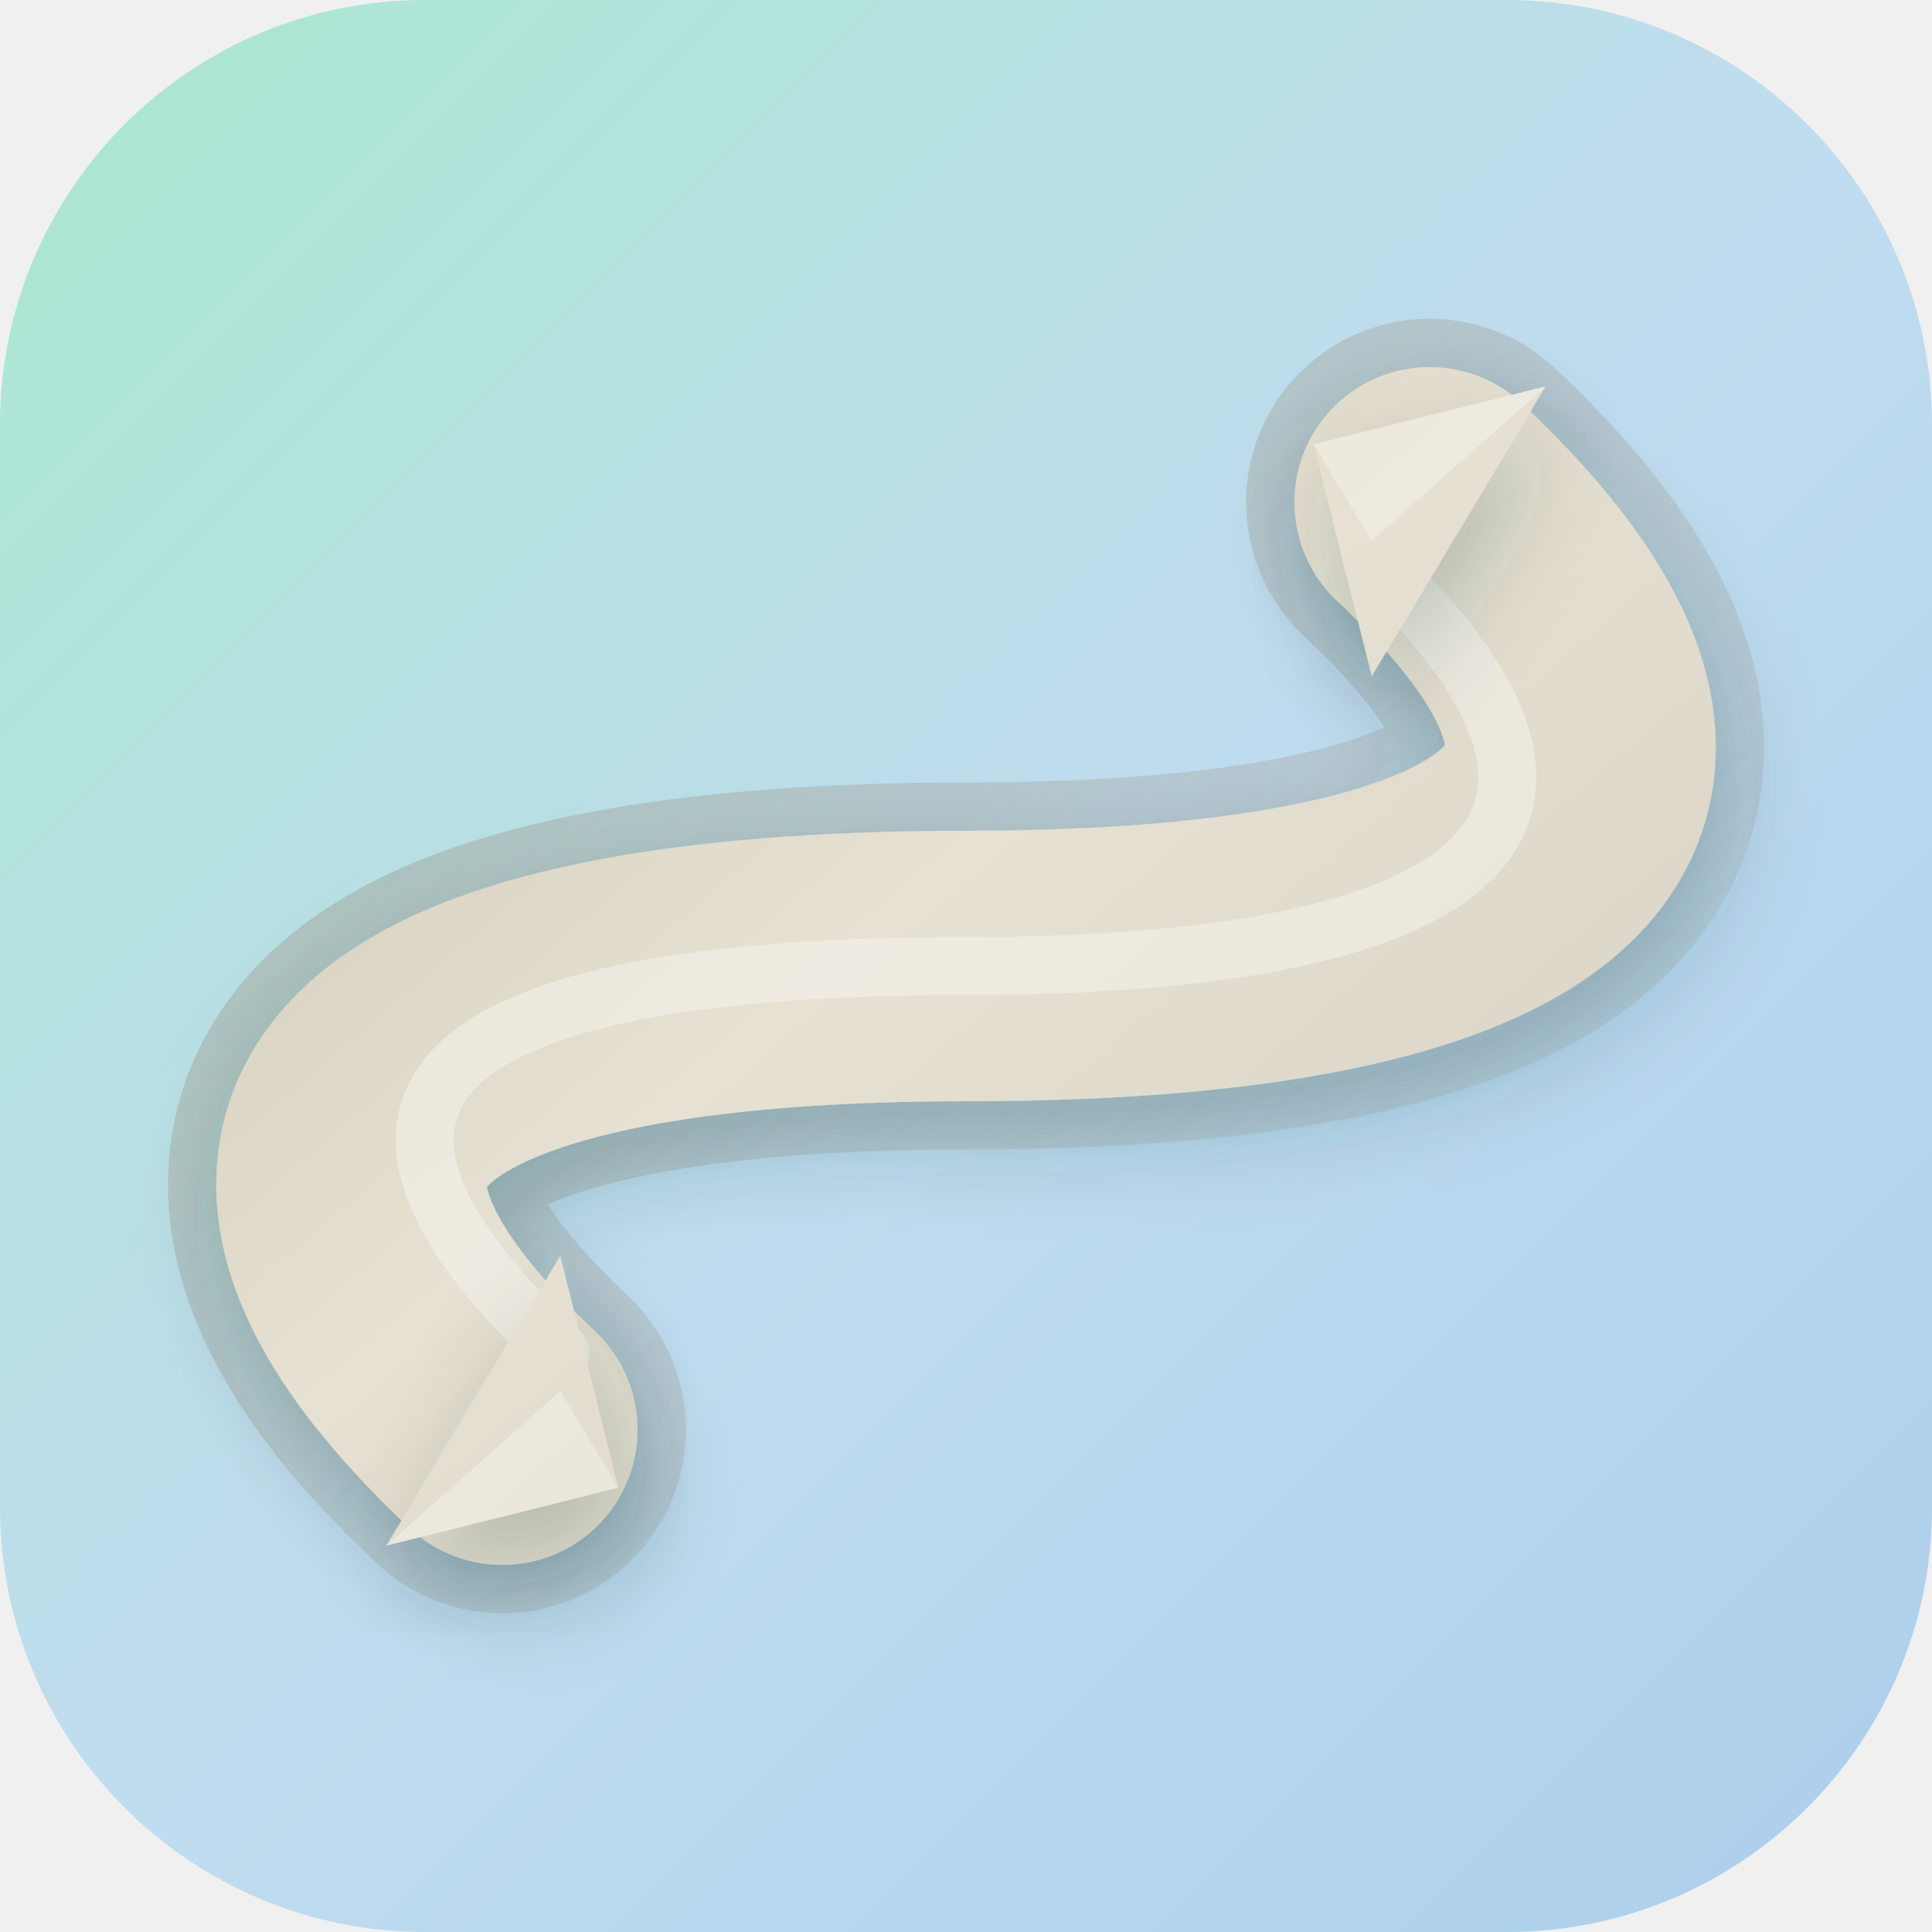
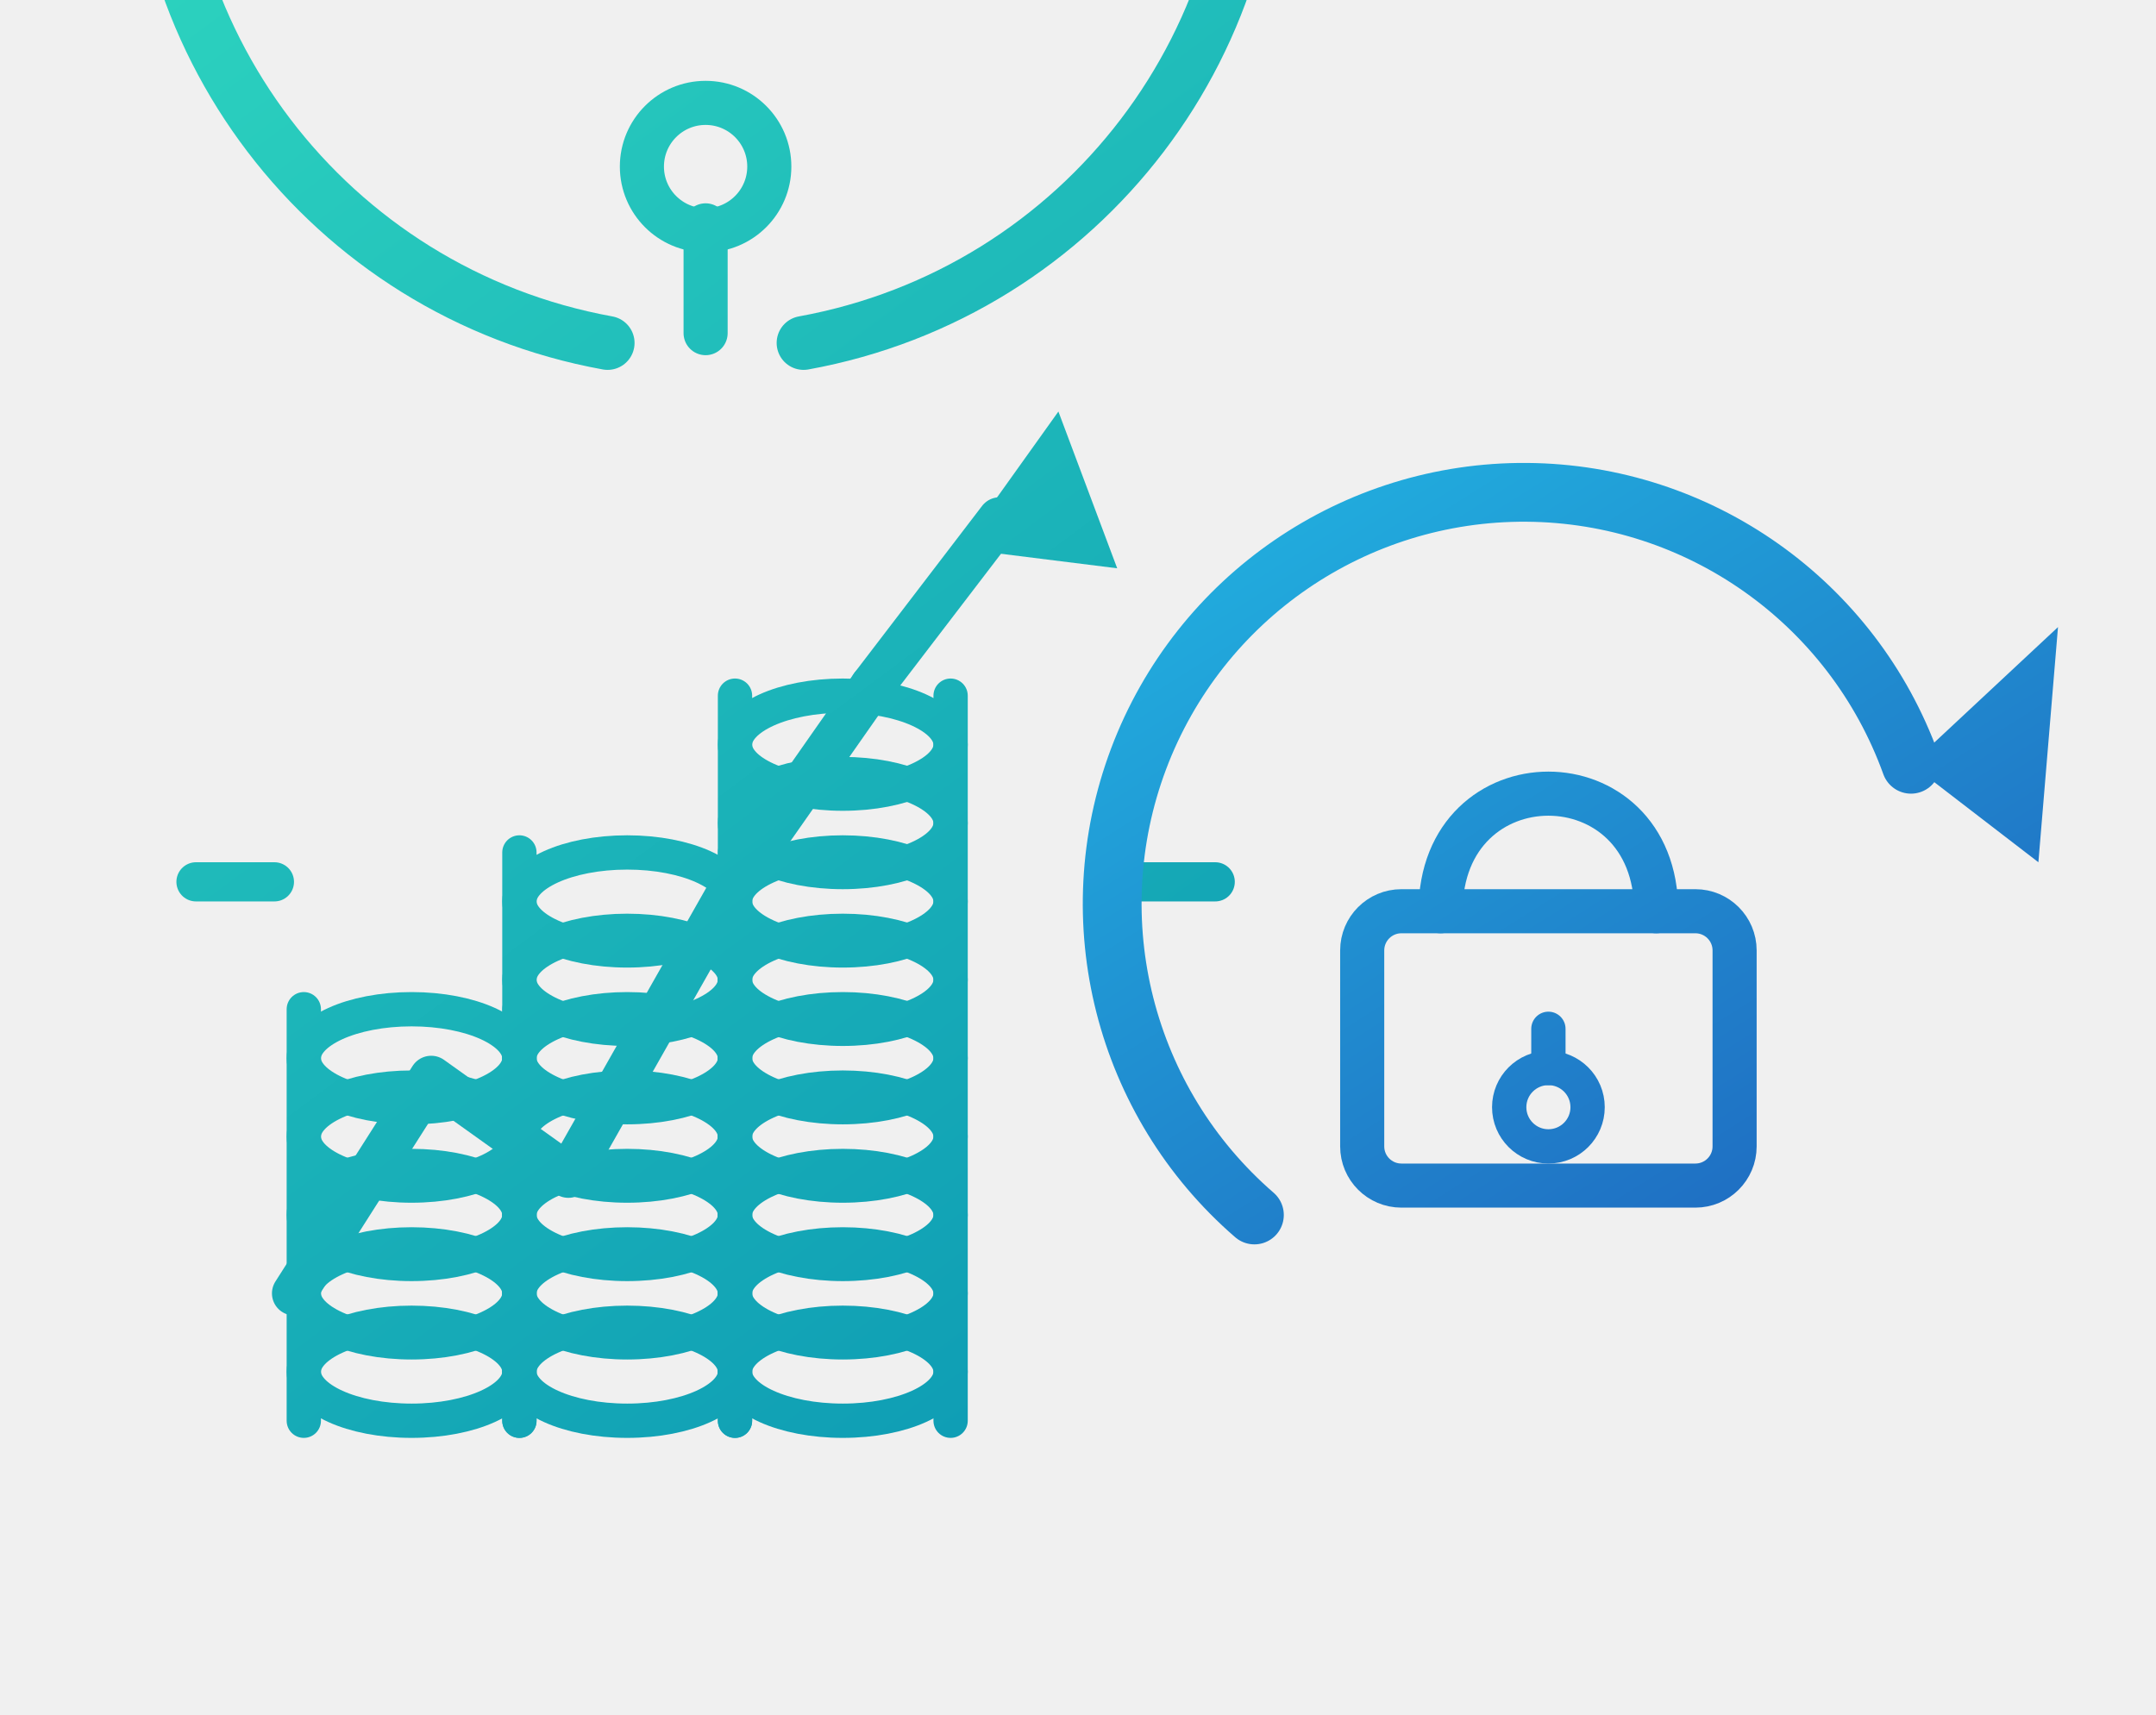
- <svg xmlns="http://www.w3.org/2000/svg" width="100" height="100" viewBox="0 0 100 100" fill="none">
+ <svg xmlns="http://www.w3.org/2000/svg" viewBox="0 0 220 175" fill="none">
  <defs>
-     <linearGradient id="bg" x1="0" y1="0" x2="1" y2="1">
-       <stop offset="0%" stop-color="#9de4c8" />
-       <stop offset="50%" stop-color="#b8d8ee" />
-       <stop offset="100%" stop-color="#a0c8e8" />
+     <linearGradient id="lt" x1="0" y1="0" x2="130" y2="175" gradientUnits="userSpaceOnUse">
+       <stop offset="0%" stop-color="#2dd4bf" />
+       <stop offset="100%" stop-color="#0891b2" />
    </linearGradient>
-     <linearGradient id="ribbon" x1="20" y1="15" x2="80" y2="85" gradientUnits="userSpaceOnUse">
-       <stop offset="0%" stop-color="#cbc6b2" />
-       <stop offset="45%" stop-color="#e6e1d2" />
-       <stop offset="100%" stop-color="#d4cfc0" />
+     <linearGradient id="rb" x1="110" y1="0" x2="220" y2="175" gradientUnits="userSpaceOnUse">
+       <stop offset="0%" stop-color="#22d3ee" />
+       <stop offset="100%" stop-color="#1e40af" />
    </linearGradient>
-     <linearGradient id="shadow-ribbon" x1="20" y1="15" x2="80" y2="85" gradientUnits="userSpaceOnUse">
-       <stop offset="0%" stop-color="#9e9a8c" stop-opacity="0.5" />
-       <stop offset="100%" stop-color="#9e9a8c" stop-opacity="0.1" />
-     </linearGradient>
-     <filter id="drop" x="-30%" y="-30%" width="160%" height="160%">
-       <feDropShadow dx="0.5" dy="2" stdDeviation="2.5" flood-color="rgba(0,60,50,0.22)" />
-     </filter>
  </defs>
-   <rect width="100" height="100" rx="22" ry="22" fill="url(#bg)" />
-   <rect width="100" height="100" rx="22" ry="22" fill="white" opacity="0.12" />
-   <path d="M 26,74 C 9,58 21,50 50,50 C 79,50 91,42 74,26" stroke="url(#shadow-ribbon)" stroke-width="19" stroke-linecap="round" fill="none" />
-   <path d="M 26,74 C 9,58 21,50 50,50 C 79,50 91,42 74,26" stroke="url(#ribbon)" stroke-width="14" stroke-linecap="round" fill="none" filter="url(#drop)" />
-   <path d="M 29,70 C 14,56 24,50 50,50 C 76,50 86,43 71,29" stroke="white" stroke-width="3" stroke-linecap="round" fill="none" opacity="0.35" />
-   <polygon points="80,20 68,23 71,35" fill="url(#ribbon)" filter="url(#drop)" />
-   <polygon points="80,20 68,23 71,28" fill="white" opacity="0.3" />
-   <polygon points="20,80 32,77 29,65" fill="url(#ribbon)" filter="url(#drop)" />
-   <polygon points="20,80 32,77 29,72" fill="white" opacity="0.3" />
+   <circle cx="72" cy="17" r="6.5" stroke="url(#lt)" stroke-width="4.5" />
+   <line x1="72" y1="23" x2="72" y2="34" stroke="url(#lt)" stroke-width="4.5" stroke-linecap="round" />
+   <path d="M 62,35 A 56,56 0 1 1 82,35" stroke="url(#lt)" stroke-width="5.5" stroke-linecap="round" />
+   <line x1="20" y1="90" x2="28" y2="90" stroke="url(#lt)" stroke-width="4" stroke-linecap="round" />
+   <line x1="116" y1="90" x2="124" y2="90" stroke="url(#lt)" stroke-width="4" stroke-linecap="round" />
+   <polyline points="30,132 44,110 58,120 75,90 89,70" stroke="url(#lt)" stroke-width="4.5" stroke-linecap="round" stroke-linejoin="round" />
+   <line x1="89" y1="70" x2="102" y2="53" stroke="url(#lt)" stroke-width="4.5" stroke-linecap="round" />
+   <polygon points="108,42 98,56 114,58" fill="url(#lt)" />
+   <line x1="31" y1="103" x2="31" y2="145" stroke="url(#lt)" stroke-width="3.5" stroke-linecap="round" />
+   <line x1="53" y1="103" x2="53" y2="145" stroke="url(#lt)" stroke-width="3.5" stroke-linecap="round" />
+   <ellipse cx="42" cy="108" rx="11" ry="5" stroke="url(#lt)" stroke-width="3.5" />
+   <ellipse cx="42" cy="116" rx="11" ry="5" stroke="url(#lt)" stroke-width="3.5" />
+   <ellipse cx="42" cy="124" rx="11" ry="5" stroke="url(#lt)" stroke-width="3.5" />
+   <ellipse cx="42" cy="132" rx="11" ry="5" stroke="url(#lt)" stroke-width="3.5" />
+   <ellipse cx="42" cy="140" rx="11" ry="5" stroke="url(#lt)" stroke-width="3.5" />
+   <line x1="53" y1="87" x2="53" y2="145" stroke="url(#lt)" stroke-width="3.5" stroke-linecap="round" />
+   <line x1="75" y1="87" x2="75" y2="145" stroke="url(#lt)" stroke-width="3.5" stroke-linecap="round" />
+   <ellipse cx="64" cy="92" rx="11" ry="5" stroke="url(#lt)" stroke-width="3.5" />
+   <ellipse cx="64" cy="100" rx="11" ry="5" stroke="url(#lt)" stroke-width="3.5" />
+   <ellipse cx="64" cy="108" rx="11" ry="5" stroke="url(#lt)" stroke-width="3.5" />
+   <ellipse cx="64" cy="116" rx="11" ry="5" stroke="url(#lt)" stroke-width="3.5" />
+   <ellipse cx="64" cy="124" rx="11" ry="5" stroke="url(#lt)" stroke-width="3.5" />
+   <ellipse cx="64" cy="132" rx="11" ry="5" stroke="url(#lt)" stroke-width="3.5" />
+   <ellipse cx="64" cy="140" rx="11" ry="5" stroke="url(#lt)" stroke-width="3.5" />
+   <line x1="75" y1="71" x2="75" y2="145" stroke="url(#lt)" stroke-width="3.5" stroke-linecap="round" />
+   <line x1="97" y1="71" x2="97" y2="145" stroke="url(#lt)" stroke-width="3.5" stroke-linecap="round" />
+   <ellipse cx="86" cy="76" rx="11" ry="5" stroke="url(#lt)" stroke-width="3.5" />
+   <ellipse cx="86" cy="84" rx="11" ry="5" stroke="url(#lt)" stroke-width="3.5" />
+   <ellipse cx="86" cy="92" rx="11" ry="5" stroke="url(#lt)" stroke-width="3.5" />
+   <ellipse cx="86" cy="100" rx="11" ry="5" stroke="url(#lt)" stroke-width="3.5" />
+   <ellipse cx="86" cy="108" rx="11" ry="5" stroke="url(#lt)" stroke-width="3.5" />
+   <ellipse cx="86" cy="116" rx="11" ry="5" stroke="url(#lt)" stroke-width="3.5" />
+   <ellipse cx="86" cy="124" rx="11" ry="5" stroke="url(#lt)" stroke-width="3.5" />
+   <ellipse cx="86" cy="132" rx="11" ry="5" stroke="url(#lt)" stroke-width="3.5" />
+   <ellipse cx="86" cy="140" rx="11" ry="5" stroke="url(#lt)" stroke-width="3.5" />
+   <path d="M 128,124 A 42,42 0 1 1 195,78" stroke="url(#rb)" stroke-width="6" stroke-linecap="round" />
+   <polygon points="210,64 195,78 208,88" fill="url(#rb)" />
+   <rect x="139" y="93" width="38" height="28" rx="4" stroke="url(#rb)" stroke-width="4.5" />
+   <path d="M 147,93 C 147,77 169,77 169,93" stroke="url(#rb)" stroke-width="4.5" stroke-linecap="round" fill="none" />
+   <circle cx="158" cy="113" r="4" stroke="url(#rb)" stroke-width="3.5" />
+   <line x1="158" y1="109" x2="158" y2="105" stroke="url(#rb)" stroke-width="3.5" stroke-linecap="round" />
</svg>
